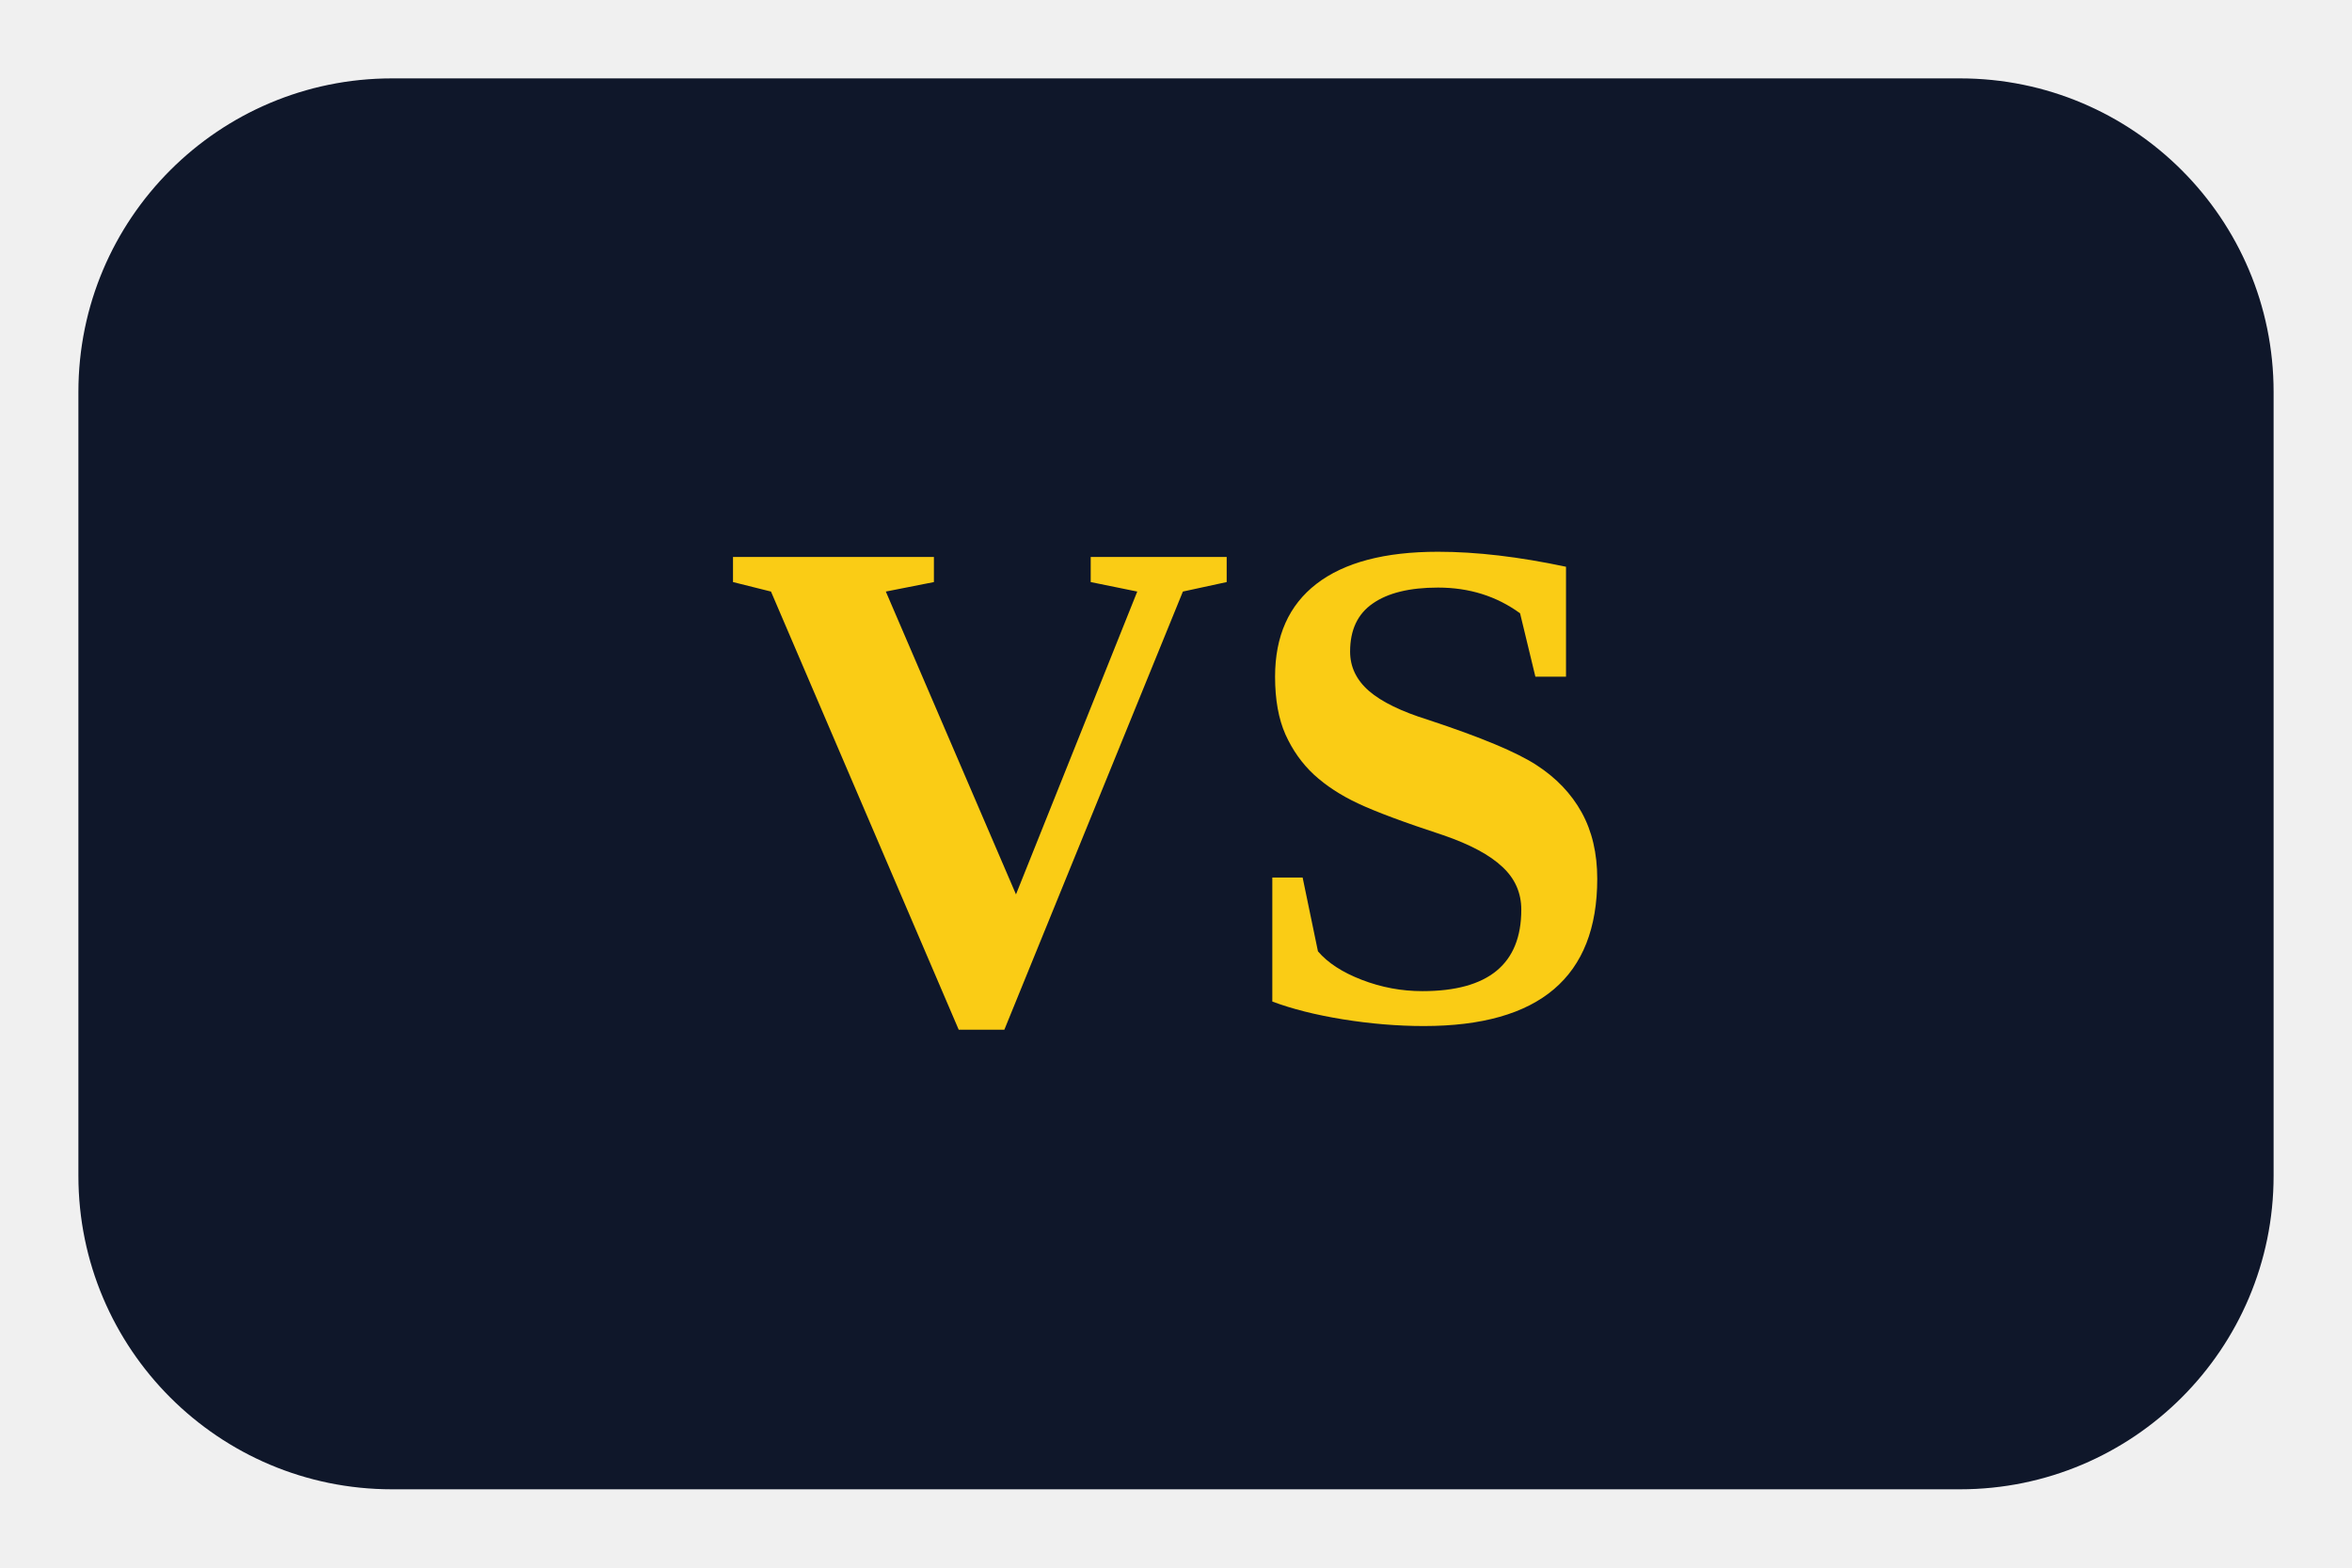
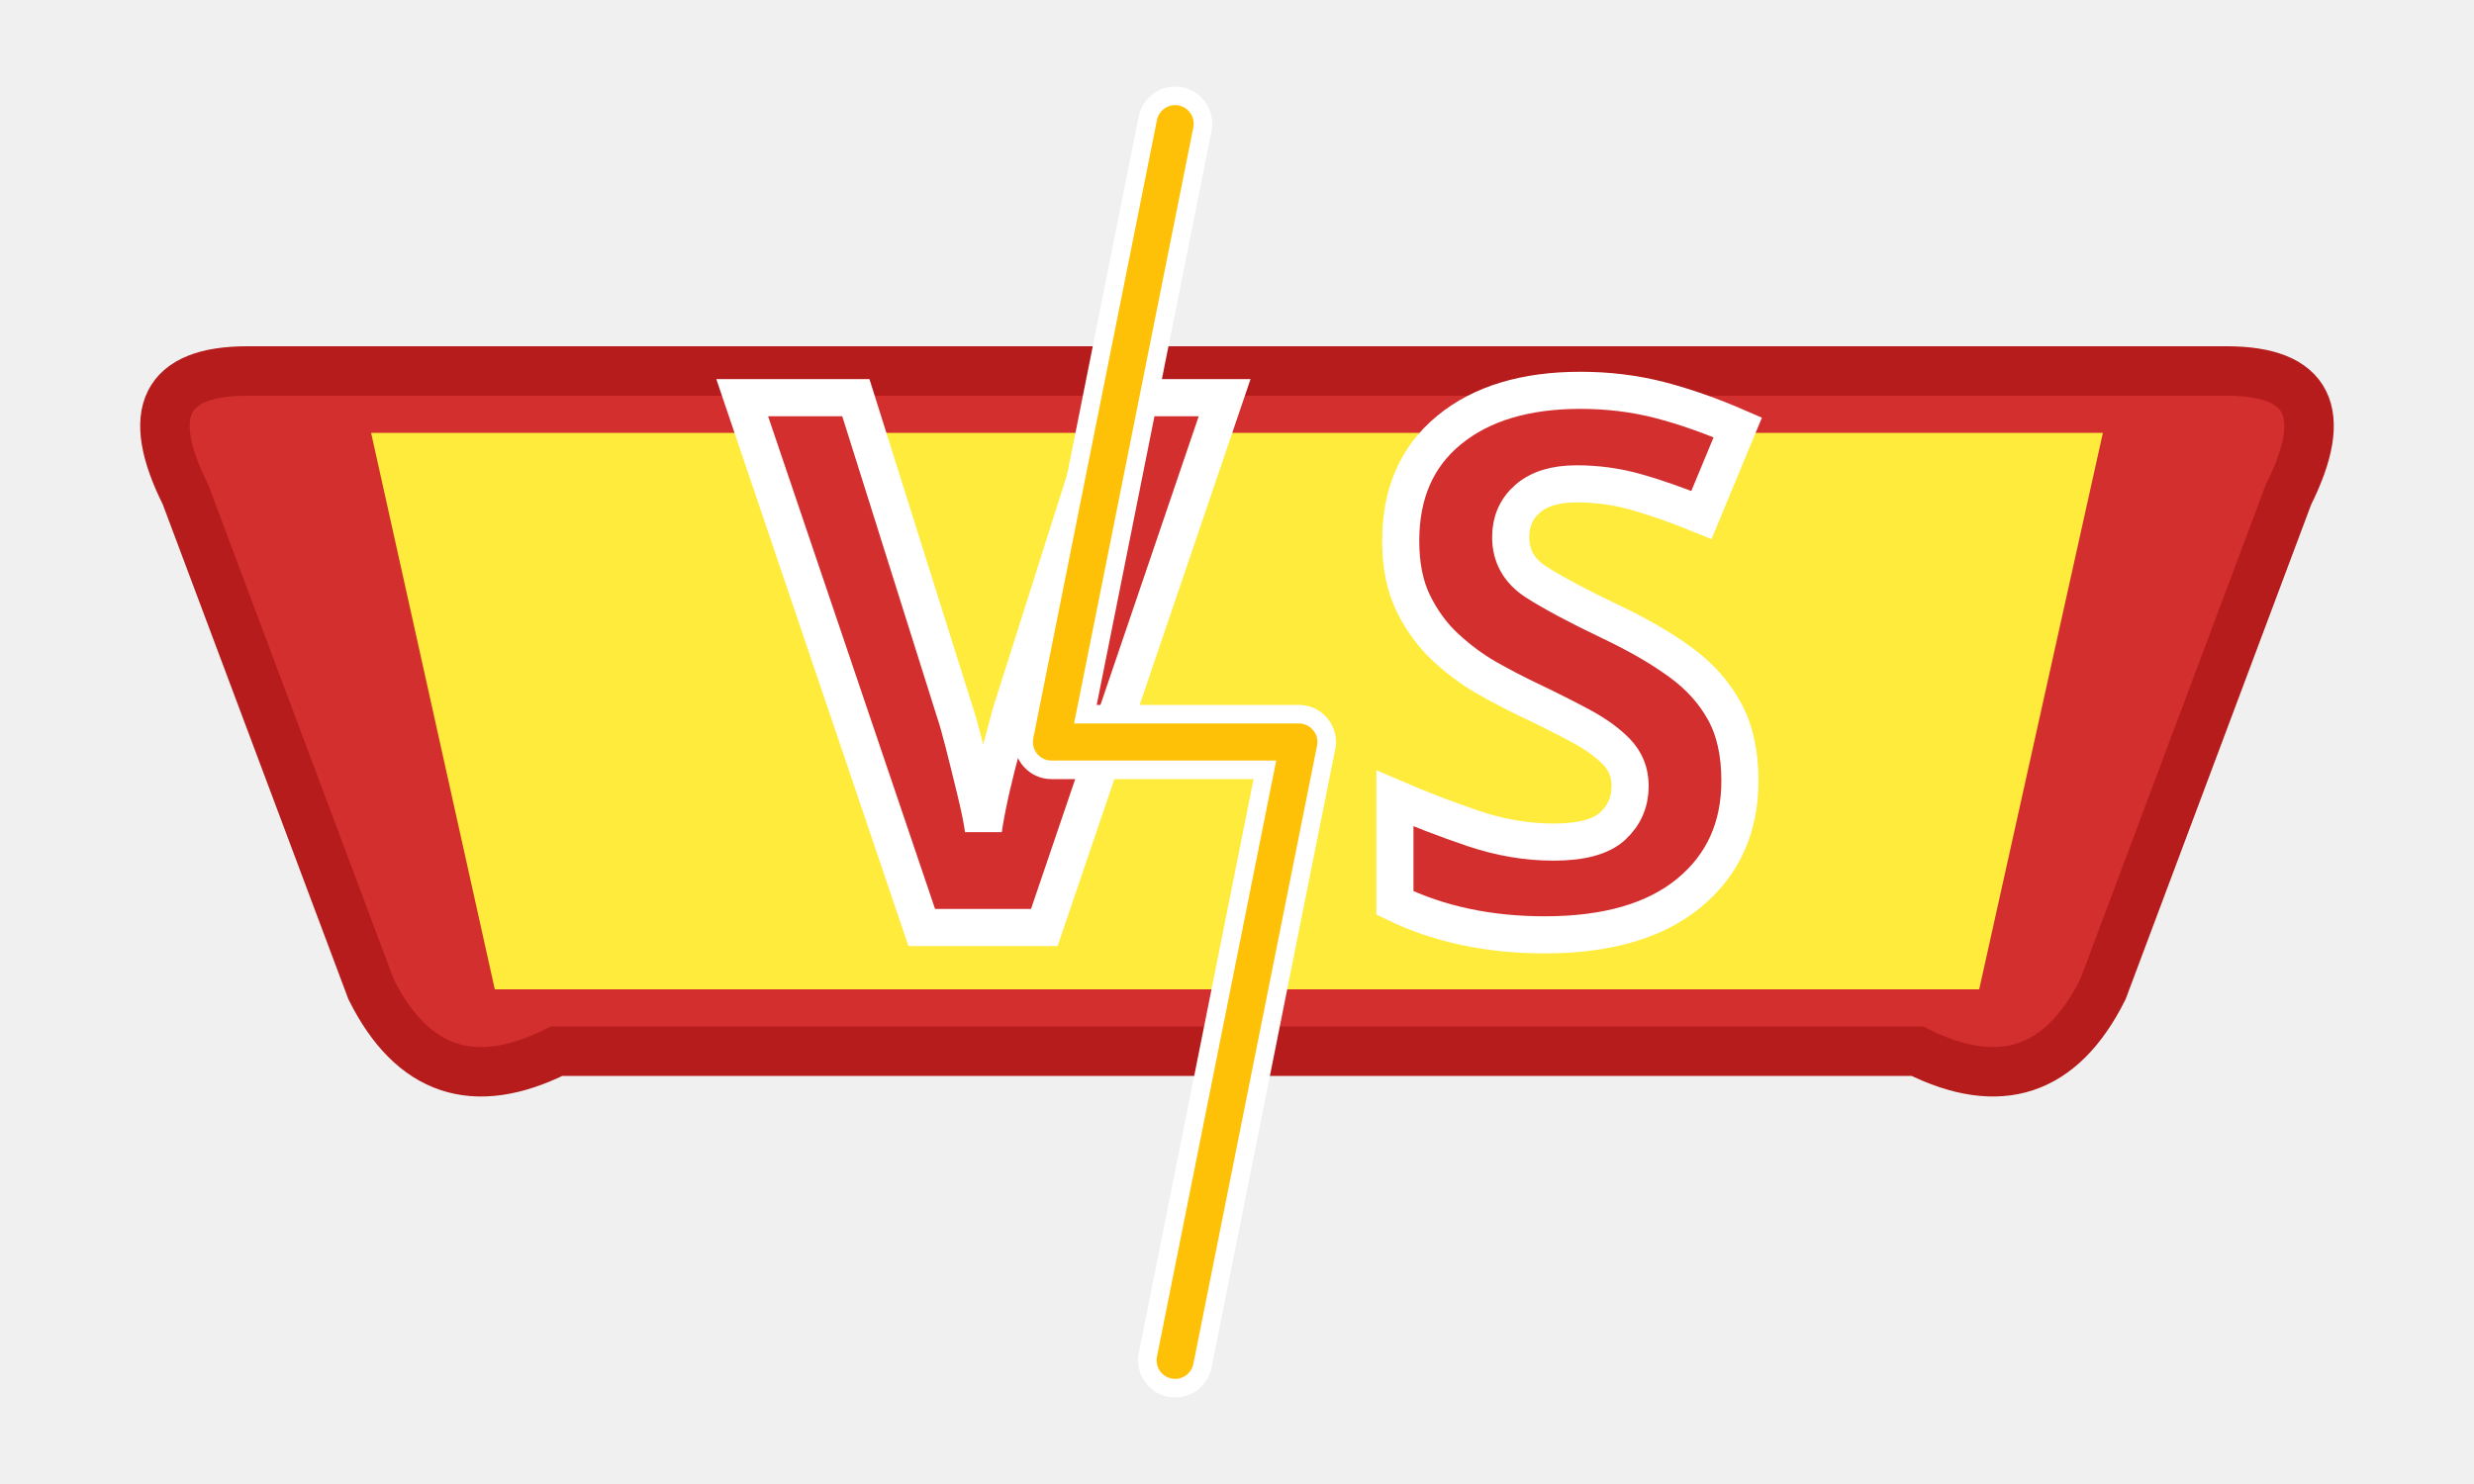
- <svg xmlns="http://www.w3.org/2000/svg" viewBox="0 0 120 80" fill="none">
-   <rect x="4" y="4" width="112" height="72" rx="16" fill="#0F172A" />
-   <text x="60" y="52" text-anchor="middle" font-size="36" font-weight="800" fill="#FACC15">VS</text>
+ <svg xmlns="http://www.w3.org/2000/svg" viewBox="0 0 200 120" fill="none">
+   <path d="M20 30 Q10 30 15 40 L30 80 Q35 90 45 85 L155 85 Q165 90 170 80 L185 40 Q190 30 180 30 Z" fill="#D32F2F" stroke="#B71C1C" stroke-width="4" />
+   <path d="M30 35 L170 35 L160 80 L40 80 Z" fill="#FFEB3B" />
+   <text x="60" y="75" font-family="Arial Black, sans-serif" font-weight="900" font-size="60" fill="#D32F2F" stroke="white" stroke-width="3">V</text>
+   <text x="110" y="75" font-family="Arial Black, sans-serif" font-weight="900" font-size="60" fill="#D32F2F" stroke="white" stroke-width="3">S</text>
+   <path d="M95 10 L85 60 L105 60 L95 110" stroke="#FFFFFF" stroke-width="6" stroke-linecap="round" stroke-linejoin="round" fill="none" />
+   <path d="M95 10 L85 60 L105 60 L95 110" stroke="#FFC107" stroke-width="3" stroke-linecap="round" stroke-linejoin="round" fill="none" />
</svg>
